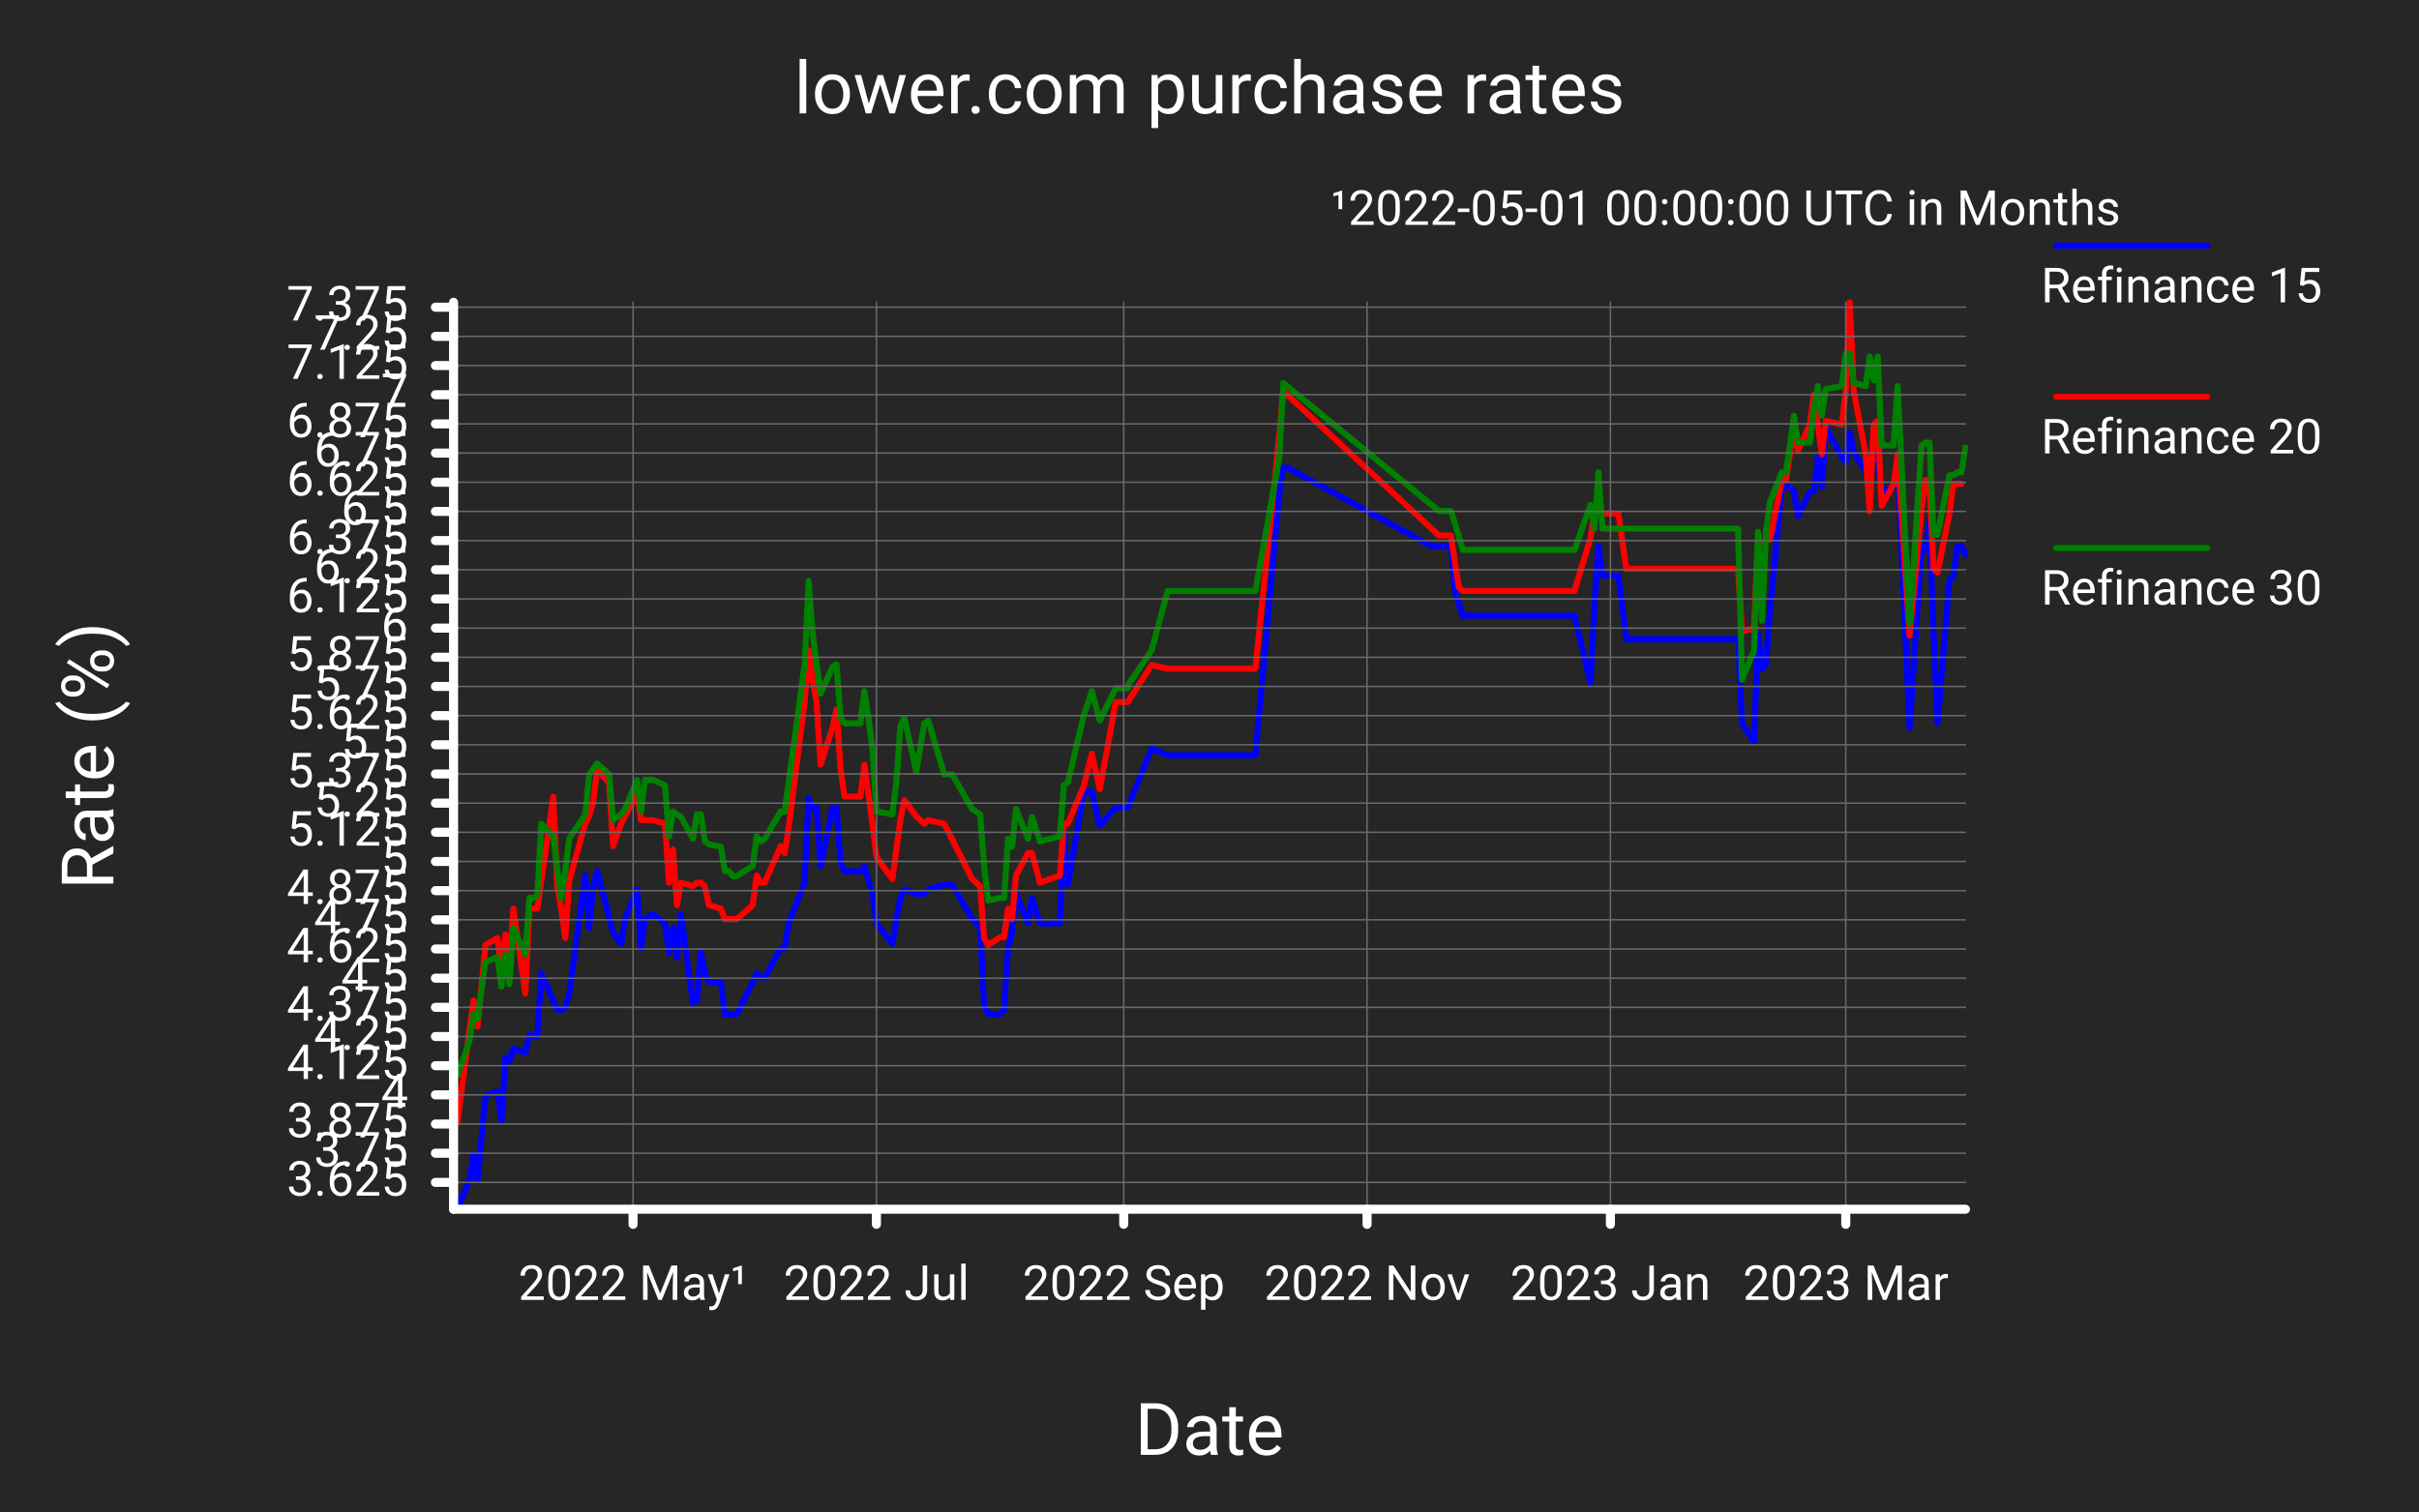
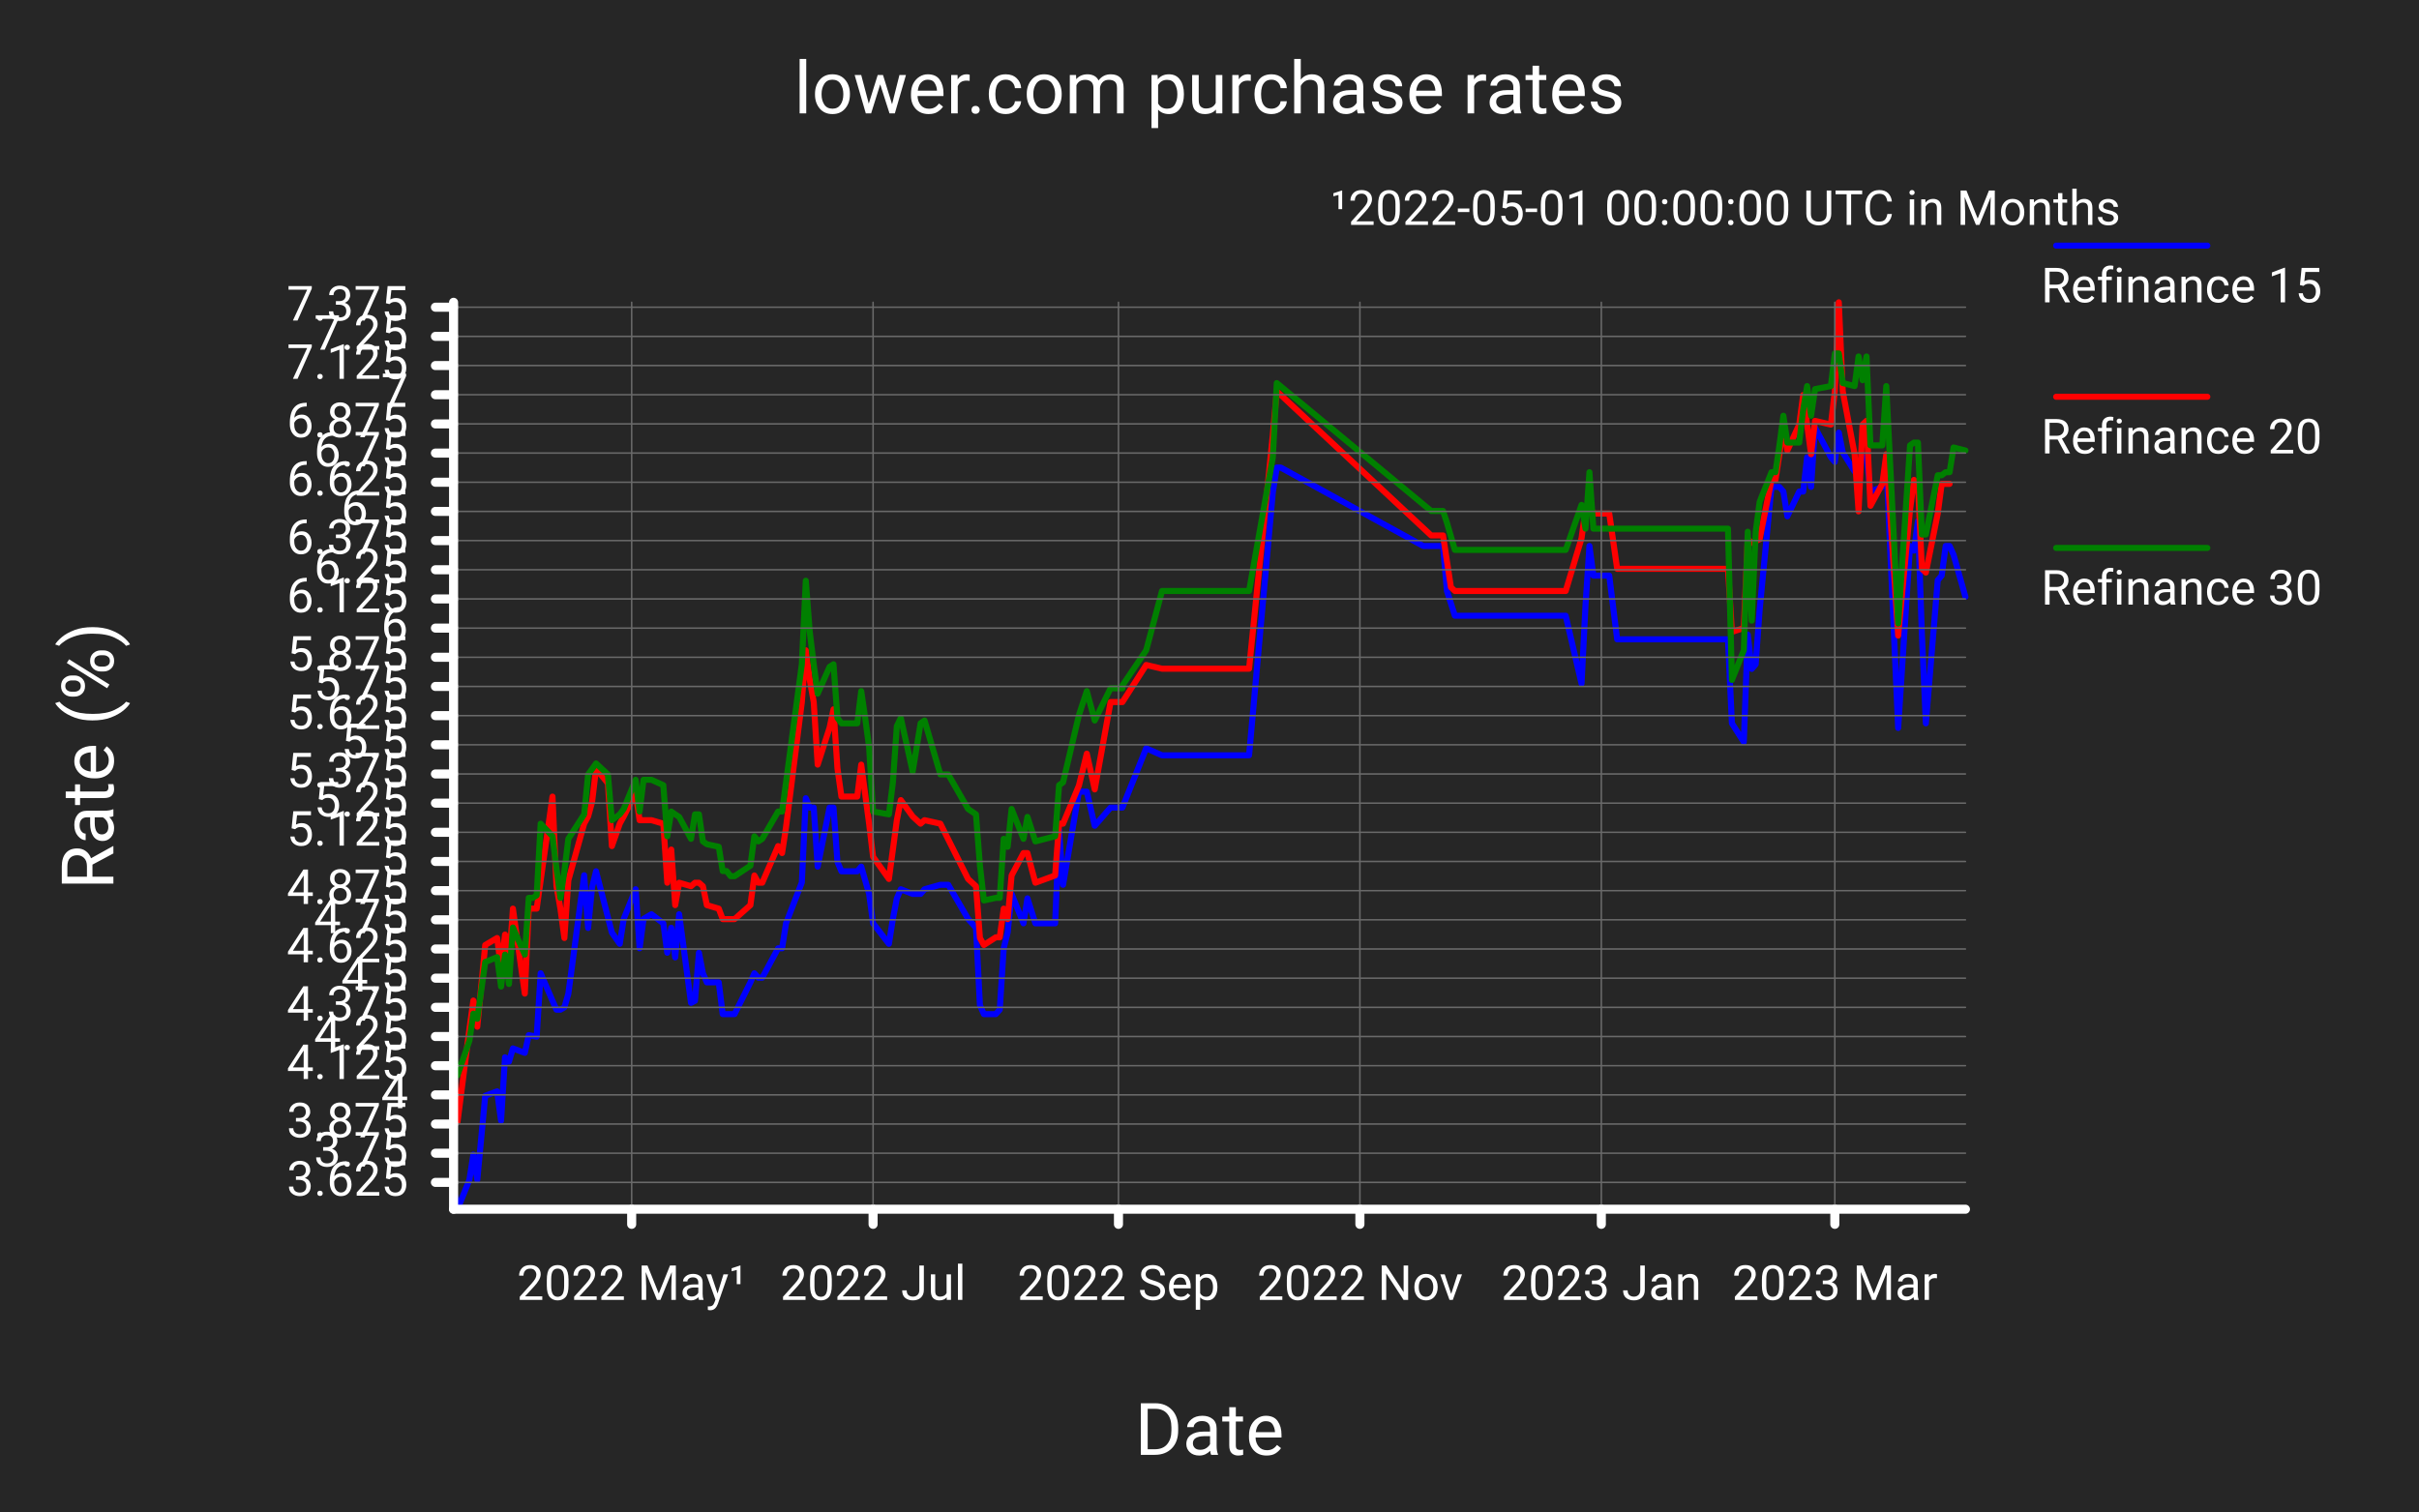
<svg xmlns="http://www.w3.org/2000/svg" class="poloto" width="800" height="500" viewBox="0 0 800 500">
  <style>.poloto{stroke-linecap:round;stroke-linejoin:round;font-family:Roboto,sans-serif;font-size:16px;}.poloto_background{fill:#262626;}.poloto_scatter{stroke-width:7}.poloto_tick_line{stroke:dimgray;stroke-width:0.5}.poloto_line{stroke-width:2}.poloto_text{fill: white;}.poloto_axis_lines{stroke: white;stroke-width:3;fill:none;stroke-dasharray:none}.poloto_title{font-size:24px;dominant-baseline:start;text-anchor:middle;}.poloto_xname{font-size:24px;dominant-baseline:start;text-anchor:middle;}.poloto_yname{font-size:24px;dominant-baseline:start;text-anchor:middle;}.poloto0stroke{stroke:blue;}.poloto1stroke{stroke:red;}.poloto2stroke{stroke:green;}.poloto3stroke{stroke:gold;}.poloto4stroke{stroke:aqua;}.poloto5stroke{stroke:lime;}.poloto6stroke{stroke:orange;}.poloto7stroke{stroke:chocolate;}.poloto0fill{fill:blue;}.poloto1fill{fill:red;}.poloto2fill{fill:green;}.poloto3fill{fill:gold;}.poloto4fill{fill:aqua;}.poloto5fill{fill:lime;}.poloto6fill{fill:orange;}.poloto7fill{fill:chocolate;}</style>
  <circle r="1e5" class="poloto_background" />
  <text class="poloto_text poloto_legend_text" x="675" y="100">Refinance 15</text>
  <line class="poloto_line poloto_legend_icon poloto0stroke poloto0legend" stroke="black" x1="680" x2="730" y1="81.25" y2="81.25" />
-   <path class="poloto_line poloto0stroke" fill="none" stroke="black" d=" M 150.00 393.13 L 151.32 400.00 L 155.28 390.27 L 156.60 381.94 L 157.92 390.27 L 157.92 390.27 L 160.55 362.48 L 164.51 361.01 L 165.83 370.74 L 167.15 349.74 L 168.47 351.21 L 169.79 346.81 L 173.75 348.28 L 175.07 342.41 L 175.07 342.41 L 177.70 342.95 L 179.02 321.95 L 182.98 331.06 L 184.30 333.99 L 185.62 333.99 L 186.94 333.22 L 188.26 328.74 L 193.54 289.53 L 194.85 306.97 L 196.17 293.46 L 197.49 288.21 L 197.49 288.21 L 202.77 308.52 L 205.41 312.22 L 206.73 303.96 L 210.69 294.16 L 212.01 313.69 L 213.32 303.96 L 213.32 303.96 L 215.96 302.42 L 219.92 305.43 L 221.24 315.16 L 221.24 315.16 L 222.56 306.90 L 223.88 316.70 L 225.20 302.42 L 229.16 331.76 L 230.47 331.06 L 231.79 315.16 L 231.79 315.16 L 233.11 321.95 L 234.43 324.96 L 238.39 324.96 L 239.71 335.46 L 241.03 335.46 L 242.35 335.46 L 243.67 335.46 L 248.94 324.96 L 250.26 321.95 L 251.58 323.42 L 252.90 323.42 L 252.90 323.42 L 258.18 313.69 L 259.50 313.69 L 260.82 305.43 L 266.09 291.92 L 267.41 264.05 L 268.73 267.14 L 270.05 267.14 L 271.37 286.67 L 275.33 267.14 L 276.65 267.14 L 277.97 285.13 L 279.29 288.21 L 284.56 288.21 L 285.88 286.67 L 287.20 291.22 L 288.52 295.70 L 289.84 305.43 L 295.12 312.22 L 296.44 303.96 L 297.76 297.17 L 299.08 294.16 L 303.03 295.70 L 305.67 295.70 L 306.99 294.16 L 312.27 292.69 L 312.27 292.69 L 312.27 292.69 L 312.27 292.69 L 312.27 292.69 L 312.27 292.69 L 314.91 292.69 L 314.91 292.69 L 314.91 292.69 L 314.91 292.69 L 314.91 292.69 L 314.91 292.69 L 321.50 303.96 L 324.14 306.90 L 325.46 332.53 L 326.78 335.46 L 330.74 335.46 L 332.06 333.99 L 333.38 313.69 L 334.70 308.44 L 336.02 295.70 L 339.97 305.43 L 339.97 305.43 L 341.29 297.17 L 343.93 305.43 L 343.93 305.43 L 350.53 305.43 L 351.85 274.70 L 353.17 292.69 L 358.44 261.89 L 361.08 261.89 L 361.08 261.89 L 363.72 273.16 L 369.00 267.14 L 369.00 267.14 L 369.00 267.14 L 369.00 267.14 L 369.00 267.14 L 369.00 267.14 L 369.00 267.14 L 369.00 267.14 L 369.00 267.14 L 372.96 267.14 L 380.87 247.53 L 386.15 249.85 L 386.15 249.85 L 390.11 249.85 L 395.38 249.85 L 396.70 249.85 L 396.70 249.85 L 396.70 249.85 L 396.70 249.85 L 396.70 249.85 L 413.85 249.85 L 415.17 249.85 L 423.09 162.92 L 424.41 154.66 L 425.73 154.66 L 473.22 180.60 L 478.50 180.60 L 479.82 180.60 L 481.13 195.50 L 483.77 203.68 L 483.77 203.68 L 489.05 203.68 L 490.37 203.68 L 491.69 203.68 L 493.01 203.68 L 496.97 203.68 L 498.28 203.68 L 500.92 203.68 L 502.24 203.68 L 506.20 203.68 L 507.52 203.68 L 507.52 203.68 L 511.48 203.68 L 515.44 203.68 L 516.75 203.68 L 518.07 203.68 L 519.39 203.68 L 520.71 203.68 L 525.99 226.15 L 527.31 200.21 L 528.63 180.60 L 529.95 190.40 L 533.91 190.40 L 535.22 190.40 L 535.22 190.40 L 537.86 211.48 L 539.18 211.48 L 543.14 211.48 L 544.46 211.48 L 545.78 211.48 L 547.10 211.48 L 548.42 211.48 L 548.42 211.48 L 548.42 211.48 L 548.42 211.48 L 555.01 211.48 L 557.65 211.48 L 561.61 211.48 L 562.93 211.48 L 565.57 211.48 L 566.89 211.48 L 572.16 211.48 L 573.48 211.48 L 574.80 211.48 L 576.12 239.27 L 580.08 245.45 L 581.40 209.93 L 582.72 221.28 L 584.04 219.74 L 585.36 201.75 L 589.31 161.07 L 590.63 161.07 L 591.95 161.07 L 593.27 162.61 L 594.59 170.79 L 598.55 162.61 L 599.87 162.61 L 601.19 151.26 L 602.51 161.07 L 603.83 141.46 L 609.10 151.26 L 610.42 152.80 L 611.74 143.08 L 613.06 149.64 L 617.02 155.97 L 618.34 152.80 L 619.66 151.26 L 620.98 151.26 L 622.30 162.61 L 626.25 161.07 L 627.57 152.80 L 631.53 240.81 L 635.49 180.60 L 636.81 182.14 L 638.13 172.41 L 639.45 209.93 L 640.77 239.27 L 644.72 191.95 L 646.04 190.40 L 647.36 180.60 L 648.68 180.60 L 650.00 183.53" />
+   <path class="poloto_line poloto0stroke" fill="none" stroke="black" d=" M 150.00 393.13 L 151.31 400.00 L 155.24 390.27 L 156.54 381.94 L 157.85 390.27 L 157.85 390.27 L 160.47 362.48 L 164.40 361.01 L 165.71 370.74 L 167.02 349.74 L 168.32 351.21 L 169.63 346.81 L 173.56 348.28 L 174.87 342.41 L 174.87 342.41 L 177.49 342.95 L 178.80 321.95 L 182.72 331.06 L 184.03 333.99 L 185.34 333.99 L 186.65 333.22 L 187.96 328.74 L 193.19 289.53 L 194.50 306.97 L 195.81 293.46 L 197.12 288.21 L 197.12 288.21 L 202.36 308.52 L 204.97 312.22 L 206.28 303.96 L 210.21 294.16 L 211.52 313.69 L 212.83 303.96 L 212.83 303.96 L 215.45 302.42 L 219.37 305.43 L 220.68 315.16 L 220.68 315.16 L 221.99 306.90 L 223.30 316.70 L 224.61 302.42 L 228.53 331.76 L 229.84 331.06 L 231.15 315.16 L 231.15 315.16 L 232.46 321.95 L 233.77 324.96 L 237.70 324.96 L 239.01 335.46 L 240.31 335.46 L 241.62 335.46 L 242.93 335.46 L 248.17 324.96 L 249.48 321.95 L 250.79 323.42 L 252.09 323.42 L 252.09 323.42 L 257.33 313.69 L 258.64 313.69 L 259.95 305.43 L 265.18 291.92 L 266.49 264.05 L 267.80 267.14 L 269.11 267.14 L 270.42 286.67 L 274.35 267.14 L 275.65 267.14 L 276.96 285.13 L 278.27 288.21 L 283.51 288.21 L 284.82 286.67 L 286.13 291.22 L 287.43 295.70 L 288.74 305.43 L 293.98 312.22 L 295.29 303.96 L 296.60 297.17 L 297.91 294.16 L 301.83 295.70 L 304.45 295.70 L 305.76 294.16 L 310.99 292.69 L 310.99 292.69 L 310.99 292.69 L 310.99 292.69 L 310.99 292.69 L 310.99 292.69 L 313.61 292.69 L 313.61 292.69 L 313.61 292.69 L 313.61 292.69 L 313.61 292.69 L 313.61 292.69 L 320.16 303.96 L 322.77 306.90 L 324.08 332.53 L 325.39 335.46 L 329.32 335.46 L 330.63 333.99 L 331.94 313.69 L 333.25 308.44 L 334.55 295.70 L 338.48 305.43 L 338.48 305.43 L 339.79 297.17 L 342.41 305.43 L 342.41 305.43 L 348.95 305.43 L 350.26 274.70 L 351.57 292.69 L 356.81 261.89 L 359.42 261.89 L 359.42 261.89 L 362.04 273.16 L 367.28 267.14 L 367.28 267.14 L 367.28 267.14 L 367.28 267.14 L 367.28 267.14 L 367.28 267.14 L 367.28 267.14 L 367.28 267.14 L 367.28 267.14 L 371.20 267.14 L 379.06 247.53 L 384.29 249.85 L 384.29 249.85 L 388.22 249.85 L 393.46 249.85 L 394.76 249.85 L 394.76 249.85 L 394.76 249.85 L 394.76 249.85 L 394.76 249.85 L 411.78 249.85 L 413.09 249.85 L 420.94 162.92 L 422.25 154.66 L 423.56 154.66 L 470.68 180.60 L 475.92 180.60 L 477.23 180.60 L 478.53 195.50 L 481.15 203.68 L 481.15 203.68 L 486.39 203.68 L 487.70 203.68 L 489.01 203.68 L 490.31 203.68 L 494.24 203.68 L 495.55 203.68 L 498.17 203.68 L 499.48 203.68 L 503.40 203.68 L 504.71 203.68 L 504.71 203.68 L 508.64 203.68 L 512.57 203.68 L 513.87 203.68 L 515.18 203.68 L 516.49 203.68 L 517.80 203.68 L 523.04 226.15 L 524.35 200.21 L 525.65 180.60 L 526.96 190.40 L 530.89 190.40 L 532.20 190.40 L 532.20 190.40 L 534.82 211.48 L 536.13 211.48 L 540.05 211.48 L 541.36 211.48 L 542.67 211.48 L 543.98 211.48 L 545.29 211.48 L 545.29 211.48 L 545.29 211.48 L 545.29 211.48 L 551.83 211.48 L 554.45 211.48 L 558.38 211.48 L 559.69 211.48 L 562.30 211.48 L 563.61 211.48 L 568.85 211.48 L 570.16 211.48 L 571.47 211.48 L 572.77 239.27 L 576.70 245.45 L 578.01 209.93 L 579.32 221.28 L 580.63 219.74 L 581.94 201.75 L 585.86 161.07 L 587.17 161.07 L 588.48 161.07 L 589.79 162.61 L 591.10 170.79 L 595.03 162.61 L 596.34 162.61 L 597.64 151.26 L 598.95 161.07 L 600.26 141.46 L 605.50 151.26 L 606.81 152.80 L 608.12 143.08 L 609.42 149.64 L 613.35 155.97 L 614.66 152.80 L 615.97 151.26 L 617.28 151.26 L 618.59 162.61 L 622.51 161.07 L 623.82 152.80 L 627.75 240.81 L 631.68 180.60 L 632.98 182.14 L 634.29 172.41 L 635.60 209.93 L 636.91 239.27 L 640.84 191.95 L 642.15 190.40 L 643.46 180.60 L 644.76 180.60 L 646.07 183.53 L 650.00 197.43" />
  <text class="poloto_text poloto_legend_text" x="675" y="150">Refinance 20</text>
  <line class="poloto_line poloto_legend_icon poloto1stroke poloto1legend" stroke="black" x1="680" x2="730" y1="131.25" y2="131.25" />
-   <path class="poloto_line poloto1stroke" fill="none" stroke="black" d=" M 150.00 350.51 L 151.32 371.13 L 155.28 340.40 L 156.60 330.98 L 157.92 339.63 L 157.92 339.63 L 160.55 312.61 L 164.51 310.29 L 165.83 320.10 L 167.15 309.14 L 168.47 318.94 L 169.79 300.57 L 173.75 328.67 L 175.07 300.57 L 175.07 300.57 L 177.70 300.57 L 177.70 300.57 L 182.98 263.51 L 184.30 293.15 L 185.62 300.57 L 186.94 310.29 L 188.26 291.22 L 193.54 272.47 L 194.85 270.07 L 196.17 265.29 L 197.49 254.32 L 201.45 259.11 L 202.77 279.88 L 205.41 272.47 L 206.73 270.07 L 210.69 262.27 L 212.01 271.31 L 213.32 271.31 L 213.32 271.31 L 215.96 271.31 L 219.92 272.47 L 221.24 292.00 L 221.24 292.00 L 222.56 281.03 L 223.88 299.41 L 225.20 292.00 L 229.16 293.15 L 230.47 292.00 L 231.79 292.00 L 231.79 292.00 L 233.11 293.15 L 234.43 299.41 L 238.39 300.57 L 239.71 304.04 L 241.03 304.04 L 242.35 304.04 L 243.67 304.04 L 248.94 299.41 L 250.26 289.60 L 251.58 292.00 L 252.90 292.00 L 252.90 292.00 L 258.18 279.88 L 259.50 282.19 L 260.82 273.62 L 266.09 232.24 L 267.41 215.11 L 268.73 224.91 L 270.05 232.24 L 271.37 252.93 L 275.33 240.74 L 276.65 234.64 L 277.97 254.17 L 279.29 263.51 L 284.56 263.51 L 285.88 252.93 L 287.20 262.74 L 288.52 272.47 L 289.84 283.43 L 295.12 290.76 L 296.44 281.03 L 297.76 271.31 L 299.08 264.67 L 303.03 270.07 L 305.67 272.47 L 306.99 271.31 L 312.27 272.47 L 312.27 272.47 L 312.27 272.47 L 312.27 272.47 L 312.27 272.47 L 312.27 272.47 L 312.27 272.47 L 312.27 272.47 L 312.27 272.47 L 312.27 272.47 L 312.27 272.47 L 312.27 272.47 L 321.50 290.76 L 324.14 293.15 L 325.46 310.29 L 326.78 312.61 L 330.74 310.06 L 332.06 310.06 L 333.38 300.57 L 334.70 304.04 L 336.02 289.60 L 339.97 282.19 L 339.97 282.19 L 341.29 282.19 L 343.93 292.00 L 343.93 292.00 L 350.53 289.60 L 351.85 272.47 L 353.17 272.47 L 358.44 259.88 L 361.08 249.31 L 361.08 249.31 L 363.72 261.12 L 369.00 232.24 L 369.00 232.24 L 369.00 232.24 L 369.00 232.24 L 369.00 232.24 L 369.00 232.24 L 369.00 232.24 L 369.00 232.24 L 369.00 232.24 L 372.96 232.24 L 380.87 219.97 L 386.15 221.20 L 388.79 221.20 L 390.11 221.20 L 390.11 221.20 L 396.70 221.20 L 398.02 221.20 L 398.02 221.20 L 398.02 221.20 L 398.02 221.20 L 413.85 221.20 L 415.17 221.20 L 423.09 143.85 L 424.41 129.41 L 424.41 129.41 L 475.86 177.12 L 478.50 177.12 L 479.82 177.12 L 482.45 194.26 L 483.77 195.50 L 483.77 195.50 L 489.05 195.50 L 490.37 195.50 L 491.69 195.50 L 493.01 195.50 L 496.97 195.50 L 498.28 195.50 L 500.92 195.50 L 502.24 195.50 L 506.20 195.50 L 507.52 195.50 L 507.52 195.50 L 511.48 195.50 L 515.44 195.50 L 516.75 195.50 L 518.07 195.50 L 519.39 195.50 L 520.71 195.50 L 525.99 178.05 L 527.31 168.55 L 528.63 167.32 L 529.95 169.87 L 533.91 169.87 L 535.22 169.87 L 535.22 169.87 L 537.86 188.16 L 539.18 188.16 L 543.14 188.16 L 544.46 188.16 L 545.78 188.16 L 547.10 188.16 L 548.42 188.16 L 548.42 188.16 L 553.69 188.16 L 553.69 188.16 L 555.01 188.16 L 557.65 188.16 L 561.61 188.16 L 562.93 188.16 L 565.57 188.16 L 566.89 188.16 L 572.16 188.16 L 573.48 188.16 L 574.80 188.16 L 576.12 209.01 L 580.08 207.77 L 581.40 178.36 L 582.72 179.59 L 582.72 179.59 L 585.36 178.36 L 589.31 158.75 L 590.63 158.75 L 591.95 150.26 L 593.27 140.45 L 594.59 149.02 L 598.55 140.45 L 599.87 130.65 L 601.19 140.45 L 602.51 150.26 L 603.83 139.22 L 609.10 140.45 L 610.42 129.41 L 611.74 100.00 L 613.06 129.41 L 617.02 150.26 L 618.34 169.17 L 619.66 140.45 L 620.98 139.22 L 622.30 167.32 L 626.25 160.06 L 627.57 150.26 L 631.53 210.24 L 635.49 168.55 L 636.81 158.75 L 638.13 160.06 L 639.45 188.16 L 640.77 189.40 L 644.72 169.87 L 646.04 160.06 L 647.36 160.06 L 648.68 160.06 L 648.68 160.06" />
+   <path class="poloto_line poloto1stroke" fill="none" stroke="black" d=" M 150.00 350.51 L 151.31 371.13 L 155.24 340.40 L 156.54 330.98 L 157.85 339.63 L 157.85 339.63 L 160.47 312.61 L 164.40 310.29 L 165.71 320.10 L 167.02 309.14 L 168.32 318.94 L 169.63 300.57 L 173.56 328.67 L 174.87 300.57 L 174.87 300.57 L 177.49 300.57 L 177.49 300.57 L 182.72 263.51 L 184.03 293.15 L 185.34 300.57 L 186.65 310.29 L 187.96 291.22 L 193.19 272.47 L 194.50 270.07 L 195.81 265.29 L 197.12 254.32 L 201.05 259.11 L 202.36 279.88 L 204.97 272.47 L 206.28 270.07 L 210.21 262.27 L 211.52 271.31 L 212.83 271.31 L 212.83 271.31 L 215.45 271.31 L 219.37 272.47 L 220.68 292.00 L 220.68 292.00 L 221.99 281.03 L 223.30 299.41 L 224.61 292.00 L 228.53 293.15 L 229.84 292.00 L 231.15 292.00 L 231.15 292.00 L 232.46 293.15 L 233.77 299.41 L 237.70 300.57 L 239.01 304.04 L 240.31 304.04 L 241.62 304.04 L 242.93 304.04 L 248.17 299.41 L 249.48 289.60 L 250.79 292.00 L 252.09 292.00 L 252.09 292.00 L 257.33 279.88 L 258.64 282.19 L 259.95 273.62 L 265.18 232.24 L 266.49 215.11 L 267.80 224.91 L 269.11 232.24 L 270.42 252.93 L 274.35 240.74 L 275.65 234.64 L 276.96 254.17 L 278.27 263.51 L 283.51 263.51 L 284.82 252.93 L 286.13 262.74 L 287.43 272.47 L 288.74 283.43 L 293.98 290.76 L 295.29 281.03 L 296.60 271.31 L 297.91 264.67 L 301.83 270.07 L 304.45 272.47 L 305.76 271.31 L 310.99 272.47 L 310.99 272.47 L 310.99 272.47 L 310.99 272.47 L 310.99 272.47 L 310.99 272.47 L 310.99 272.47 L 310.99 272.47 L 310.99 272.47 L 310.99 272.47 L 310.99 272.47 L 310.99 272.47 L 320.16 290.76 L 322.77 293.15 L 324.08 310.29 L 325.39 312.61 L 329.32 310.06 L 330.63 310.06 L 331.94 300.57 L 333.25 304.04 L 334.55 289.60 L 338.48 282.19 L 338.48 282.19 L 339.79 282.19 L 342.41 292.00 L 342.41 292.00 L 348.95 289.60 L 350.26 272.47 L 351.57 272.47 L 356.81 259.88 L 359.42 249.31 L 359.42 249.31 L 362.04 261.12 L 367.28 232.24 L 367.28 232.24 L 367.28 232.24 L 367.28 232.24 L 367.28 232.24 L 367.28 232.24 L 367.28 232.24 L 367.28 232.24 L 367.28 232.24 L 371.20 232.24 L 379.06 219.97 L 384.29 221.20 L 386.91 221.20 L 388.22 221.20 L 388.22 221.20 L 394.76 221.20 L 396.07 221.20 L 396.07 221.20 L 396.07 221.20 L 396.07 221.20 L 411.78 221.20 L 413.09 221.20 L 420.94 143.85 L 422.25 129.41 L 422.25 129.41 L 473.30 177.12 L 475.92 177.12 L 477.23 177.12 L 479.84 194.26 L 481.15 195.50 L 481.15 195.50 L 486.39 195.50 L 487.70 195.50 L 489.01 195.50 L 490.31 195.50 L 494.24 195.50 L 495.55 195.50 L 498.17 195.50 L 499.48 195.50 L 503.40 195.50 L 504.71 195.50 L 504.71 195.50 L 508.64 195.50 L 512.57 195.50 L 513.87 195.50 L 515.18 195.50 L 516.49 195.50 L 517.80 195.50 L 523.04 178.05 L 524.35 168.55 L 525.65 167.32 L 526.96 169.87 L 530.89 169.87 L 532.20 169.87 L 532.20 169.87 L 534.82 188.16 L 536.13 188.16 L 540.05 188.16 L 541.36 188.16 L 542.67 188.16 L 543.98 188.16 L 545.29 188.16 L 545.29 188.16 L 550.52 188.16 L 550.52 188.16 L 551.83 188.16 L 554.45 188.16 L 558.38 188.16 L 559.69 188.16 L 562.30 188.16 L 563.61 188.16 L 568.85 188.16 L 570.16 188.16 L 571.47 188.16 L 572.77 209.01 L 576.70 207.77 L 578.01 178.36 L 579.32 179.59 L 579.32 179.59 L 581.94 178.36 L 585.86 158.75 L 587.17 158.75 L 588.48 150.26 L 589.79 140.45 L 591.10 149.02 L 595.03 140.45 L 596.34 130.65 L 597.64 140.45 L 598.95 150.26 L 600.26 139.22 L 605.50 140.45 L 606.81 129.41 L 608.12 100.00 L 609.42 129.41 L 613.35 150.26 L 614.66 169.17 L 615.97 140.45 L 617.28 139.22 L 618.59 167.32 L 622.51 160.06 L 623.82 150.26 L 627.75 210.24 L 631.68 168.55 L 632.98 158.75 L 634.29 160.06 L 635.60 188.16 L 636.91 189.40 L 640.84 169.87 L 642.15 160.06 L 643.46 160.06 L 644.76 160.06 L 644.76 160.06 L 644.76 160.06" />
  <text class="poloto_text poloto_legend_text" x="675" y="200">Refinance 30</text>
  <line class="poloto_line poloto_legend_icon poloto2stroke poloto2legend" stroke="black" x1="680" x2="730" y1="181.25" y2="181.25" />
-   <path class="poloto_line poloto2stroke" fill="none" stroke="black" d=" M 150.00 348.35 L 151.32 355.69 L 155.28 344.26 L 156.60 335.31 L 157.92 337.00 L 157.92 337.00 L 160.55 318.24 L 164.51 316.62 L 165.83 326.35 L 167.15 315.77 L 168.47 325.50 L 169.79 306.82 L 173.75 315.77 L 175.07 297.01 L 176.39 297.01 L 177.70 296.17 L 179.02 272.47 L 182.98 276.63 L 184.30 287.29 L 185.62 297.01 L 186.94 288.14 L 188.26 277.48 L 193.54 269.38 L 194.85 256.18 L 196.17 254.40 L 197.49 252.55 L 201.45 256.18 L 202.77 271.31 L 205.41 269.38 L 206.73 267.60 L 210.69 257.95 L 212.01 268.45 L 213.32 257.95 L 213.32 257.95 L 215.96 257.95 L 219.92 259.73 L 221.24 276.63 L 221.24 276.63 L 222.56 268.45 L 223.88 269.38 L 225.20 270.23 L 229.16 277.48 L 230.47 269.38 L 231.79 269.38 L 231.79 269.38 L 233.11 278.33 L 234.43 279.26 L 238.39 280.11 L 239.71 288.14 L 241.03 288.14 L 242.35 289.84 L 243.67 289.84 L 248.94 286.36 L 250.26 276.63 L 251.58 278.33 L 252.90 277.48 L 252.90 277.48 L 258.18 268.45 L 259.50 268.45 L 260.82 258.80 L 266.09 219.74 L 267.41 192.10 L 268.73 209.01 L 270.05 219.74 L 271.37 229.46 L 275.33 220.59 L 276.65 219.74 L 277.97 237.49 L 279.29 239.27 L 284.56 239.27 L 285.88 228.62 L 287.20 237.49 L 288.52 247.22 L 289.84 268.45 L 295.12 269.38 L 296.44 258.80 L 297.76 240.20 L 299.08 237.49 L 303.03 255.25 L 305.67 239.27 L 306.99 238.34 L 312.27 256.18 L 312.27 256.18 L 312.27 256.18 L 312.27 256.18 L 312.27 256.18 L 312.27 256.18 L 314.91 256.18 L 314.91 256.18 L 314.91 256.18 L 314.91 256.18 L 314.91 256.18 L 314.91 256.18 L 321.50 267.60 L 324.14 269.38 L 325.46 286.36 L 326.78 297.86 L 330.74 297.01 L 332.06 297.01 L 333.38 277.48 L 334.70 280.11 L 336.02 267.60 L 339.97 277.48 L 339.97 277.48 L 341.29 270.23 L 343.93 278.33 L 343.93 278.33 L 350.53 276.63 L 351.85 259.73 L 353.17 258.80 L 358.44 236.57 L 361.08 228.62 L 361.08 228.62 L 363.72 238.34 L 369.00 227.69 L 369.00 227.69 L 369.00 227.69 L 369.00 227.69 L 369.00 227.69 L 369.00 227.69 L 369.00 227.69 L 369.00 227.69 L 372.96 227.69 L 372.96 226.76 L 380.87 215.11 L 386.15 195.50 L 386.15 195.50 L 390.11 195.50 L 390.11 195.50 L 396.70 195.50 L 398.02 195.50 L 398.02 195.50 L 398.02 195.50 L 398.02 195.50 L 413.85 195.50 L 415.17 195.50 L 423.09 151.34 L 424.41 126.71 L 424.41 126.71 L 475.86 169.02 L 478.50 169.02 L 479.82 169.02 L 481.13 172.95 L 483.77 181.91 L 483.77 181.91 L 489.05 181.91 L 490.37 181.91 L 491.69 181.91 L 493.01 181.91 L 496.97 181.91 L 498.28 181.91 L 500.92 181.91 L 502.24 181.91 L 506.20 181.91 L 507.52 181.91 L 507.52 181.91 L 511.48 181.91 L 515.44 181.91 L 516.75 181.91 L 518.07 181.91 L 519.39 181.91 L 520.71 181.91 L 525.99 167.01 L 527.31 174.88 L 528.63 156.20 L 529.95 174.88 L 533.91 174.88 L 535.22 174.88 L 535.22 174.88 L 537.86 174.88 L 539.18 174.88 L 543.14 174.88 L 544.46 174.88 L 545.78 174.88 L 547.10 174.88 L 548.42 174.88 L 548.42 174.88 L 553.69 174.88 L 553.69 174.88 L 555.01 174.88 L 557.65 174.88 L 561.61 174.88 L 562.93 174.88 L 565.57 174.88 L 566.89 174.88 L 572.16 174.88 L 573.48 174.88 L 574.80 174.88 L 576.12 224.91 L 580.08 215.11 L 581.40 175.89 L 582.72 205.30 L 584.04 175.89 L 585.36 166.01 L 589.31 156.20 L 590.63 156.20 L 591.95 147.32 L 593.27 137.52 L 594.59 146.40 L 598.55 146.40 L 599.87 135.59 L 601.19 127.71 L 602.51 137.52 L 603.83 128.72 L 609.10 127.71 L 610.42 116.91 L 611.74 116.91 L 613.06 126.71 L 617.02 127.71 L 618.34 117.91 L 619.66 125.78 L 620.98 117.91 L 622.30 147.32 L 626.25 147.32 L 627.57 127.71 L 631.53 206.23 L 635.49 147.32 L 636.81 146.40 L 638.13 146.40 L 639.45 176.81 L 640.77 176.81 L 644.72 157.21 L 646.04 157.21 L 647.36 156.20 L 648.68 156.20 L 650.00 148.02" />
+   <path class="poloto_line poloto2stroke" fill="none" stroke="black" d=" M 150.00 348.35 L 151.31 355.69 L 155.24 344.26 L 156.54 335.31 L 157.85 337.00 L 157.85 337.00 L 160.47 318.24 L 164.40 316.62 L 165.71 326.35 L 167.02 315.77 L 168.32 325.50 L 169.63 306.82 L 173.56 315.77 L 174.87 297.01 L 176.18 297.01 L 177.49 296.17 L 178.80 272.47 L 182.72 276.63 L 184.03 287.29 L 185.34 297.01 L 186.65 288.14 L 187.96 277.48 L 193.19 269.38 L 194.50 256.18 L 195.81 254.40 L 197.12 252.55 L 201.05 256.18 L 202.36 271.31 L 204.97 269.38 L 206.28 267.60 L 210.21 257.95 L 211.52 268.45 L 212.83 257.95 L 212.83 257.95 L 215.45 257.95 L 219.37 259.73 L 220.68 276.63 L 220.68 276.63 L 221.99 268.45 L 223.30 269.38 L 224.61 270.23 L 228.53 277.48 L 229.84 269.38 L 231.15 269.38 L 231.15 269.38 L 232.46 278.33 L 233.77 279.26 L 237.70 280.11 L 239.01 288.14 L 240.31 288.14 L 241.62 289.84 L 242.93 289.84 L 248.17 286.36 L 249.48 276.63 L 250.79 278.33 L 252.09 277.48 L 252.09 277.48 L 257.33 268.45 L 258.64 268.45 L 259.95 258.80 L 265.18 219.74 L 266.49 192.10 L 267.80 209.01 L 269.11 219.74 L 270.42 229.46 L 274.35 220.59 L 275.65 219.74 L 276.96 237.49 L 278.27 239.27 L 283.51 239.27 L 284.82 228.62 L 286.13 237.49 L 287.43 247.22 L 288.74 268.45 L 293.98 269.38 L 295.29 258.80 L 296.60 240.20 L 297.91 237.49 L 301.83 255.25 L 304.45 239.27 L 305.76 238.34 L 310.99 256.18 L 310.99 256.18 L 310.99 256.18 L 310.99 256.18 L 310.99 256.18 L 310.99 256.18 L 313.61 256.18 L 313.61 256.18 L 313.61 256.18 L 313.61 256.18 L 313.61 256.18 L 313.61 256.18 L 320.16 267.60 L 322.77 269.38 L 324.08 286.36 L 325.39 297.86 L 329.32 297.01 L 330.63 297.01 L 331.94 277.48 L 333.25 280.11 L 334.55 267.60 L 338.48 277.48 L 338.48 277.48 L 339.79 270.23 L 342.41 278.33 L 342.41 278.33 L 348.95 276.63 L 350.26 259.73 L 351.57 258.80 L 356.81 236.57 L 359.42 228.62 L 359.42 228.62 L 362.04 238.34 L 367.28 227.69 L 367.28 227.69 L 367.28 227.69 L 367.28 227.69 L 367.28 227.69 L 367.28 227.69 L 367.28 227.69 L 367.28 227.69 L 371.20 227.69 L 371.20 226.76 L 379.06 215.11 L 384.29 195.50 L 384.29 195.50 L 388.22 195.50 L 388.22 195.50 L 394.76 195.50 L 396.07 195.50 L 396.07 195.50 L 396.07 195.50 L 396.07 195.50 L 411.78 195.50 L 413.09 195.50 L 420.94 151.34 L 422.25 126.71 L 422.25 126.71 L 473.30 169.02 L 475.92 169.02 L 477.23 169.02 L 478.53 172.95 L 481.15 181.91 L 481.15 181.91 L 486.39 181.91 L 487.70 181.91 L 489.01 181.91 L 490.31 181.91 L 494.24 181.91 L 495.55 181.91 L 498.17 181.91 L 499.48 181.91 L 503.40 181.91 L 504.71 181.91 L 504.71 181.91 L 508.64 181.91 L 512.57 181.91 L 513.87 181.91 L 515.18 181.91 L 516.49 181.91 L 517.80 181.91 L 523.04 167.01 L 524.35 174.88 L 525.65 156.20 L 526.96 174.88 L 530.89 174.88 L 532.20 174.88 L 532.20 174.88 L 534.82 174.88 L 536.13 174.88 L 540.05 174.88 L 541.36 174.88 L 542.67 174.88 L 543.98 174.88 L 545.29 174.88 L 545.29 174.88 L 550.52 174.88 L 550.52 174.88 L 551.83 174.88 L 554.45 174.88 L 558.38 174.88 L 559.69 174.88 L 562.30 174.88 L 563.61 174.88 L 568.85 174.88 L 570.16 174.88 L 571.47 174.88 L 572.77 224.91 L 576.70 215.11 L 578.01 175.89 L 579.32 205.30 L 580.63 175.89 L 581.94 166.01 L 585.86 156.20 L 587.17 156.20 L 588.48 147.32 L 589.79 137.52 L 591.10 146.40 L 595.03 146.40 L 596.34 135.59 L 597.64 127.71 L 598.95 137.52 L 600.26 128.72 L 605.50 127.71 L 606.81 116.91 L 608.12 116.91 L 609.42 126.71 L 613.35 127.71 L 614.66 117.91 L 615.97 125.78 L 617.28 117.91 L 618.59 147.32 L 622.51 147.32 L 623.82 127.71 L 627.75 206.23 L 631.68 147.32 L 632.98 146.40 L 634.29 146.40 L 635.60 176.81 L 636.91 176.81 L 640.84 157.21 L 642.15 157.21 L 643.46 156.20 L 644.76 156.20 L 646.07 148.02 L 650.00 149.02" />
  <text class="poloto_labels poloto_text poloto_title" x="400" y="37.5">lower.com purchase rates</text>
  <text class="poloto_labels poloto_text poloto_xname" x="400" y="481.25">Date</text>
  <text class="poloto_labels poloto_text poloto_yname" transform="rotate(-90,37.5,250)" x="37.5" y="250">Rate (%)</text>
  <text class="poloto_tick_labels poloto_text" dominant-baseline="middle" text-anchor="start" x="150" y="70" />
  <line class="poloto_axis_lines" stroke="black" x1="150" x2="144" y1="391.122" y2="391.122" />
  <line class="poloto_tick_line" stroke="black" x1="150" x2="650" y1="391.122" y2="391.122" />
  <text class="poloto_tick_labels poloto_text" dominant-baseline="middle" text-anchor="end" x="135" y="391.122">3.625</text>
  <line class="poloto_axis_lines" stroke="black" x1="150" x2="144" y1="381.472" y2="381.472" />
  <line class="poloto_tick_line" stroke="black" x1="150" x2="650" y1="381.472" y2="381.472" />
  <text class="poloto_tick_labels poloto_text" dominant-baseline="middle" text-anchor="end" x="135" y="381.472">3.75</text>
  <line class="poloto_axis_lines" stroke="black" x1="150" x2="144" y1="371.822" y2="371.822" />
  <line class="poloto_tick_line" stroke="black" x1="150" x2="650" y1="371.822" y2="371.822" />
  <text class="poloto_tick_labels poloto_text" dominant-baseline="middle" text-anchor="end" x="135" y="371.822">3.875</text>
  <line class="poloto_axis_lines" stroke="black" x1="150" x2="144" y1="362.172" y2="362.172" />
  <line class="poloto_tick_line" stroke="black" x1="150" x2="650" y1="362.172" y2="362.172" />
  <text class="poloto_tick_labels poloto_text" dominant-baseline="middle" text-anchor="end" x="135" y="362.172">4</text>
  <line class="poloto_axis_lines" stroke="black" x1="150" x2="144" y1="352.522" y2="352.522" />
  <line class="poloto_tick_line" stroke="black" x1="150" x2="650" y1="352.522" y2="352.522" />
  <text class="poloto_tick_labels poloto_text" dominant-baseline="middle" text-anchor="end" x="135" y="352.522">4.125</text>
  <line class="poloto_axis_lines" stroke="black" x1="150" x2="144" y1="342.872" y2="342.872" />
  <line class="poloto_tick_line" stroke="black" x1="150" x2="650" y1="342.872" y2="342.872" />
  <text class="poloto_tick_labels poloto_text" dominant-baseline="middle" text-anchor="end" x="135" y="342.872">4.25</text>
  <line class="poloto_axis_lines" stroke="black" x1="150" x2="144" y1="333.222" y2="333.222" />
  <line class="poloto_tick_line" stroke="black" x1="150" x2="650" y1="333.222" y2="333.222" />
  <text class="poloto_tick_labels poloto_text" dominant-baseline="middle" text-anchor="end" x="135" y="333.222">4.375</text>
  <line class="poloto_axis_lines" stroke="black" x1="150" x2="144" y1="323.572" y2="323.572" />
  <line class="poloto_tick_line" stroke="black" x1="150" x2="650" y1="323.572" y2="323.572" />
  <text class="poloto_tick_labels poloto_text" dominant-baseline="middle" text-anchor="end" x="135" y="323.572">4.5</text>
  <line class="poloto_axis_lines" stroke="black" x1="150" x2="144" y1="313.922" y2="313.922" />
  <line class="poloto_tick_line" stroke="black" x1="150" x2="650" y1="313.922" y2="313.922" />
  <text class="poloto_tick_labels poloto_text" dominant-baseline="middle" text-anchor="end" x="135" y="313.922">4.625</text>
  <line class="poloto_axis_lines" stroke="black" x1="150" x2="144" y1="304.272" y2="304.272" />
  <line class="poloto_tick_line" stroke="black" x1="150" x2="650" y1="304.272" y2="304.272" />
  <text class="poloto_tick_labels poloto_text" dominant-baseline="middle" text-anchor="end" x="135" y="304.272">4.75</text>
  <line class="poloto_axis_lines" stroke="black" x1="150" x2="144" y1="294.622" y2="294.622" />
  <line class="poloto_tick_line" stroke="black" x1="150" x2="650" y1="294.622" y2="294.622" />
  <text class="poloto_tick_labels poloto_text" dominant-baseline="middle" text-anchor="end" x="135" y="294.622">4.875</text>
  <line class="poloto_axis_lines" stroke="black" x1="150" x2="144" y1="284.972" y2="284.972" />
  <line class="poloto_tick_line" stroke="black" x1="150" x2="650" y1="284.972" y2="284.972" />
  <text class="poloto_tick_labels poloto_text" dominant-baseline="middle" text-anchor="end" x="135" y="284.972">5</text>
  <line class="poloto_axis_lines" stroke="black" x1="150" x2="144" y1="275.322" y2="275.322" />
  <line class="poloto_tick_line" stroke="black" x1="150" x2="650" y1="275.322" y2="275.322" />
  <text class="poloto_tick_labels poloto_text" dominant-baseline="middle" text-anchor="end" x="135" y="275.322">5.125</text>
  <line class="poloto_axis_lines" stroke="black" x1="150" x2="144" y1="265.672" y2="265.672" />
  <line class="poloto_tick_line" stroke="black" x1="150" x2="650" y1="265.672" y2="265.672" />
  <text class="poloto_tick_labels poloto_text" dominant-baseline="middle" text-anchor="end" x="135" y="265.672">5.25</text>
  <line class="poloto_axis_lines" stroke="black" x1="150" x2="144" y1="256.022" y2="256.022" />
  <line class="poloto_tick_line" stroke="black" x1="150" x2="650" y1="256.022" y2="256.022" />
  <text class="poloto_tick_labels poloto_text" dominant-baseline="middle" text-anchor="end" x="135" y="256.022">5.375</text>
  <line class="poloto_axis_lines" stroke="black" x1="150" x2="144" y1="246.372" y2="246.372" />
  <line class="poloto_tick_line" stroke="black" x1="150" x2="650" y1="246.372" y2="246.372" />
  <text class="poloto_tick_labels poloto_text" dominant-baseline="middle" text-anchor="end" x="135" y="246.372">5.5</text>
  <line class="poloto_axis_lines" stroke="black" x1="150" x2="144" y1="236.722" y2="236.722" />
  <line class="poloto_tick_line" stroke="black" x1="150" x2="650" y1="236.722" y2="236.722" />
  <text class="poloto_tick_labels poloto_text" dominant-baseline="middle" text-anchor="end" x="135" y="236.722">5.625</text>
  <line class="poloto_axis_lines" stroke="black" x1="150" x2="144" y1="227.072" y2="227.072" />
  <line class="poloto_tick_line" stroke="black" x1="150" x2="650" y1="227.072" y2="227.072" />
  <text class="poloto_tick_labels poloto_text" dominant-baseline="middle" text-anchor="end" x="135" y="227.072">5.75</text>
  <line class="poloto_axis_lines" stroke="black" x1="150" x2="144" y1="217.422" y2="217.422" />
  <line class="poloto_tick_line" stroke="black" x1="150" x2="650" y1="217.422" y2="217.422" />
  <text class="poloto_tick_labels poloto_text" dominant-baseline="middle" text-anchor="end" x="135" y="217.422">5.875</text>
  <line class="poloto_axis_lines" stroke="black" x1="150" x2="144" y1="207.771" y2="207.771" />
  <line class="poloto_tick_line" stroke="black" x1="150" x2="650" y1="207.771" y2="207.771" />
  <text class="poloto_tick_labels poloto_text" dominant-baseline="middle" text-anchor="end" x="135" y="207.771">6</text>
  <line class="poloto_axis_lines" stroke="black" x1="150" x2="144" y1="198.121" y2="198.121" />
  <line class="poloto_tick_line" stroke="black" x1="150" x2="650" y1="198.121" y2="198.121" />
  <text class="poloto_tick_labels poloto_text" dominant-baseline="middle" text-anchor="end" x="135" y="198.121">6.125</text>
  <line class="poloto_axis_lines" stroke="black" x1="150" x2="144" y1="188.471" y2="188.471" />
  <line class="poloto_tick_line" stroke="black" x1="150" x2="650" y1="188.471" y2="188.471" />
  <text class="poloto_tick_labels poloto_text" dominant-baseline="middle" text-anchor="end" x="135" y="188.471">6.25</text>
  <line class="poloto_axis_lines" stroke="black" x1="150" x2="144" y1="178.821" y2="178.821" />
  <line class="poloto_tick_line" stroke="black" x1="150" x2="650" y1="178.821" y2="178.821" />
  <text class="poloto_tick_labels poloto_text" dominant-baseline="middle" text-anchor="end" x="135" y="178.821">6.375</text>
  <line class="poloto_axis_lines" stroke="black" x1="150" x2="144" y1="169.171" y2="169.171" />
  <line class="poloto_tick_line" stroke="black" x1="150" x2="650" y1="169.171" y2="169.171" />
  <text class="poloto_tick_labels poloto_text" dominant-baseline="middle" text-anchor="end" x="135" y="169.171">6.5</text>
  <line class="poloto_axis_lines" stroke="black" x1="150" x2="144" y1="159.521" y2="159.521" />
  <line class="poloto_tick_line" stroke="black" x1="150" x2="650" y1="159.521" y2="159.521" />
  <text class="poloto_tick_labels poloto_text" dominant-baseline="middle" text-anchor="end" x="135" y="159.521">6.625</text>
  <line class="poloto_axis_lines" stroke="black" x1="150" x2="144" y1="149.871" y2="149.871" />
  <line class="poloto_tick_line" stroke="black" x1="150" x2="650" y1="149.871" y2="149.871" />
  <text class="poloto_tick_labels poloto_text" dominant-baseline="middle" text-anchor="end" x="135" y="149.871">6.75</text>
  <line class="poloto_axis_lines" stroke="black" x1="150" x2="144" y1="140.221" y2="140.221" />
  <line class="poloto_tick_line" stroke="black" x1="150" x2="650" y1="140.221" y2="140.221" />
  <text class="poloto_tick_labels poloto_text" dominant-baseline="middle" text-anchor="end" x="135" y="140.221">6.875</text>
  <line class="poloto_axis_lines" stroke="black" x1="150" x2="144" y1="130.571" y2="130.571" />
  <line class="poloto_tick_line" stroke="black" x1="150" x2="650" y1="130.571" y2="130.571" />
  <text class="poloto_tick_labels poloto_text" dominant-baseline="middle" text-anchor="end" x="135" y="130.571">7</text>
  <line class="poloto_axis_lines" stroke="black" x1="150" x2="144" y1="120.921" y2="120.921" />
  <line class="poloto_tick_line" stroke="black" x1="150" x2="650" y1="120.921" y2="120.921" />
  <text class="poloto_tick_labels poloto_text" dominant-baseline="middle" text-anchor="end" x="135" y="120.921">7.125</text>
  <line class="poloto_axis_lines" stroke="black" x1="150" x2="144" y1="111.271" y2="111.271" />
  <line class="poloto_tick_line" stroke="black" x1="150" x2="650" y1="111.271" y2="111.271" />
  <text class="poloto_tick_labels poloto_text" dominant-baseline="middle" text-anchor="end" x="135" y="111.271">7.25</text>
  <line class="poloto_axis_lines" stroke="black" x1="150" x2="144" y1="101.621" y2="101.621" />
  <line class="poloto_tick_line" stroke="black" x1="150" x2="650" y1="101.621" y2="101.621" />
  <text class="poloto_tick_labels poloto_text" dominant-baseline="middle" text-anchor="end" x="135" y="101.621">7.375</text>
  <text class="poloto_tick_labels poloto_text" dominant-baseline="middle" text-anchor="start" x="440" y="70">¹2022-05-01 00:00:00 UTC in Months</text>
-   <line class="poloto_axis_lines" stroke="black" x1="209.367" x2="209.367" y1="400" y2="405" />
-   <line class="poloto_tick_line" stroke="black" x1="209.367" x2="209.367" y1="400" y2="100" />
-   <text class="poloto_tick_labels poloto_text" dominant-baseline="start" text-anchor="middle" x="209.367" y="430">2022 May¹</text>
-   <line class="poloto_axis_lines" stroke="black" x1="289.842" x2="289.842" y1="400" y2="405" />
-   <line class="poloto_tick_line" stroke="black" x1="289.842" x2="289.842" y1="400" y2="100" />
-   <text class="poloto_tick_labels poloto_text" dominant-baseline="start" text-anchor="middle" x="289.842" y="430">2022 Jul</text>
-   <line class="poloto_axis_lines" stroke="black" x1="371.636" x2="371.636" y1="400" y2="405" />
-   <line class="poloto_tick_line" stroke="black" x1="371.636" x2="371.636" y1="400" y2="100" />
-   <text class="poloto_tick_labels poloto_text" dominant-baseline="start" text-anchor="middle" x="371.636" y="430">2022 Sep</text>
-   <line class="poloto_axis_lines" stroke="black" x1="452.111" x2="452.111" y1="400" y2="405" />
-   <line class="poloto_tick_line" stroke="black" x1="452.111" x2="452.111" y1="400" y2="100" />
-   <text class="poloto_tick_labels poloto_text" dominant-baseline="start" text-anchor="middle" x="452.111" y="430">2022 Nov</text>
-   <line class="poloto_axis_lines" stroke="black" x1="532.586" x2="532.586" y1="400" y2="405" />
-   <line class="poloto_tick_line" stroke="black" x1="532.586" x2="532.586" y1="400" y2="100" />
-   <text class="poloto_tick_labels poloto_text" dominant-baseline="start" text-anchor="middle" x="532.586" y="430">2023 Jan</text>
-   <line class="poloto_axis_lines" stroke="black" x1="610.422" x2="610.422" y1="400" y2="405" />
-   <line class="poloto_tick_line" stroke="black" x1="610.422" x2="610.422" y1="400" y2="100" />
-   <text class="poloto_tick_labels poloto_text" dominant-baseline="start" text-anchor="middle" x="610.422" y="430">2023 Mar</text>
+   <line class="poloto_axis_lines" stroke="black" x1="208.901" x2="208.901" y1="400" y2="405" />
+   <line class="poloto_tick_line" stroke="black" x1="208.901" x2="208.901" y1="400" y2="100" />
+   <text class="poloto_tick_labels poloto_text" dominant-baseline="start" text-anchor="middle" x="208.901" y="430">2022 May¹</text>
+   <line class="poloto_axis_lines" stroke="black" x1="288.743" x2="288.743" y1="400" y2="405" />
+   <line class="poloto_tick_line" stroke="black" x1="288.743" x2="288.743" y1="400" y2="100" />
+   <text class="poloto_tick_labels poloto_text" dominant-baseline="start" text-anchor="middle" x="288.743" y="430">2022 Jul</text>
+   <line class="poloto_axis_lines" stroke="black" x1="369.895" x2="369.895" y1="400" y2="405" />
+   <line class="poloto_tick_line" stroke="black" x1="369.895" x2="369.895" y1="400" y2="100" />
+   <text class="poloto_tick_labels poloto_text" dominant-baseline="start" text-anchor="middle" x="369.895" y="430">2022 Sep</text>
+   <line class="poloto_axis_lines" stroke="black" x1="449.738" x2="449.738" y1="400" y2="405" />
+   <line class="poloto_tick_line" stroke="black" x1="449.738" x2="449.738" y1="400" y2="100" />
+   <text class="poloto_tick_labels poloto_text" dominant-baseline="start" text-anchor="middle" x="449.738" y="430">2022 Nov</text>
+   <line class="poloto_axis_lines" stroke="black" x1="529.581" x2="529.581" y1="400" y2="405" />
+   <line class="poloto_tick_line" stroke="black" x1="529.581" x2="529.581" y1="400" y2="100" />
+   <text class="poloto_tick_labels poloto_text" dominant-baseline="start" text-anchor="middle" x="529.581" y="430">2023 Jan</text>
+   <line class="poloto_axis_lines" stroke="black" x1="606.806" x2="606.806" y1="400" y2="405" />
+   <line class="poloto_tick_line" stroke="black" x1="606.806" x2="606.806" y1="400" y2="100" />
+   <text class="poloto_tick_labels poloto_text" dominant-baseline="start" text-anchor="middle" x="606.806" y="430">2023 Mar</text>
  <path stroke="black" fill="none" class="poloto_axis_lines" d=" M 150 400 L 650 400" />
  <path stroke="black" fill="none" class="poloto_axis_lines" d=" M 150 400 L 150 100" />
</svg>
